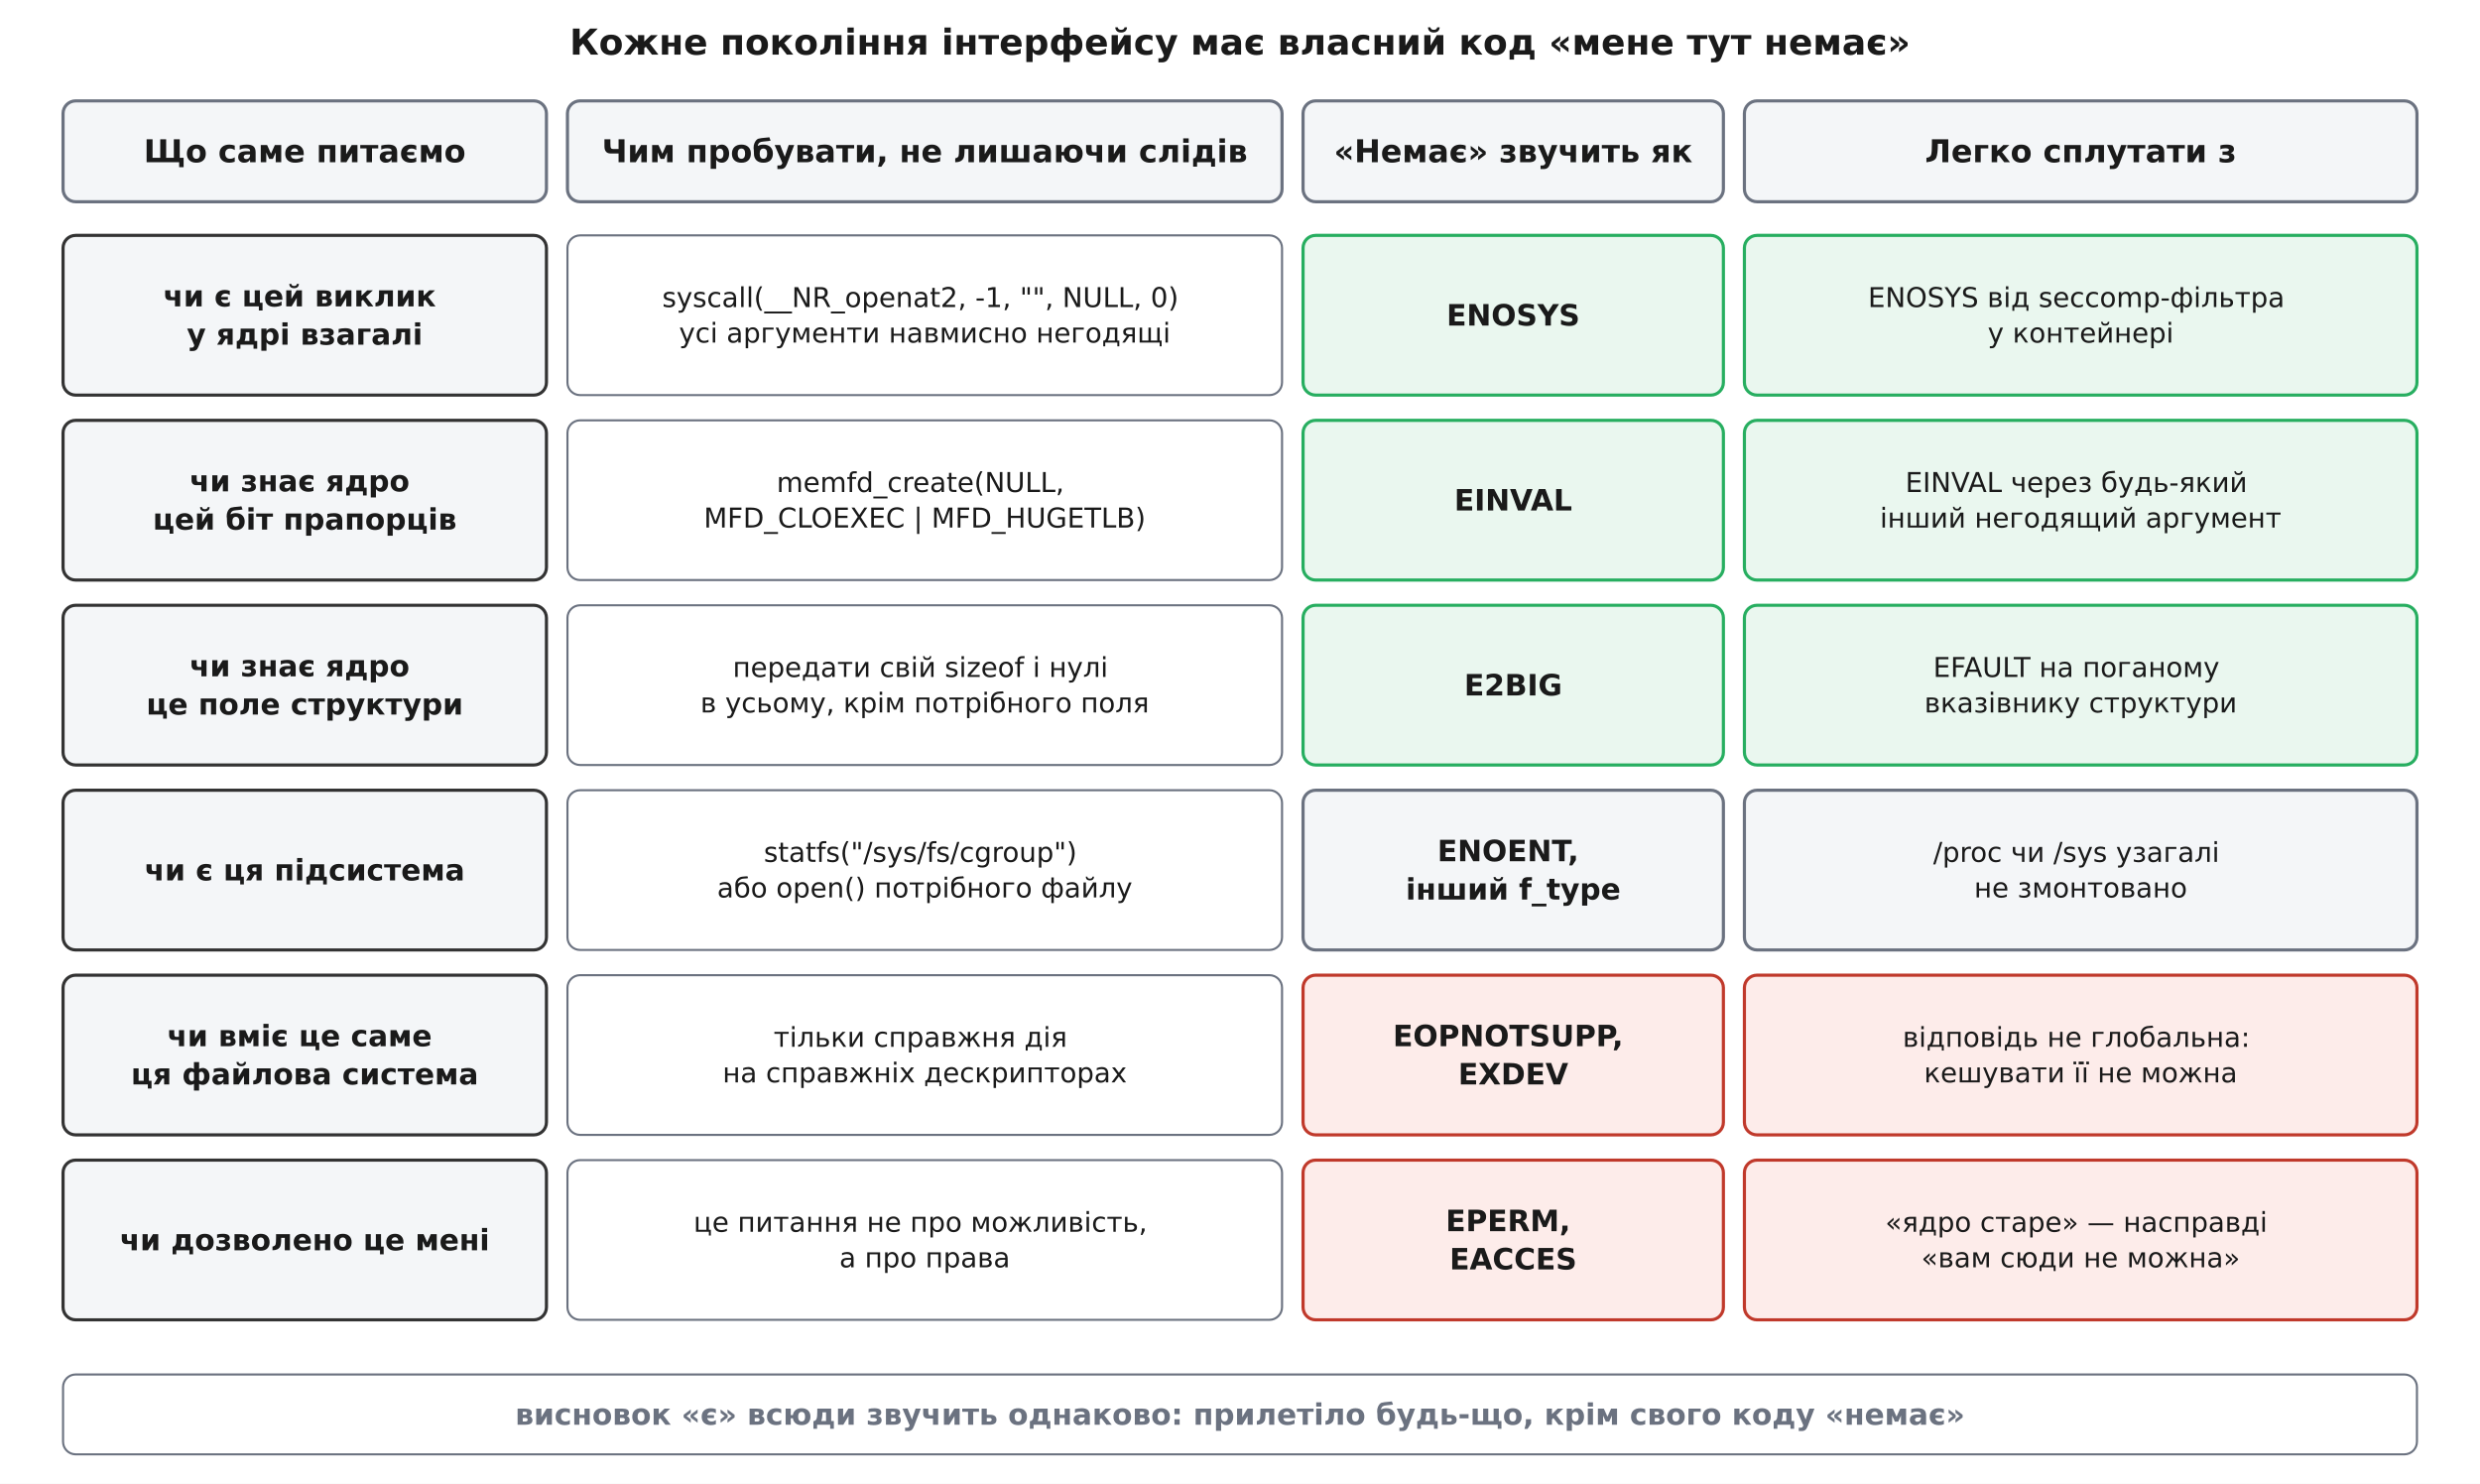
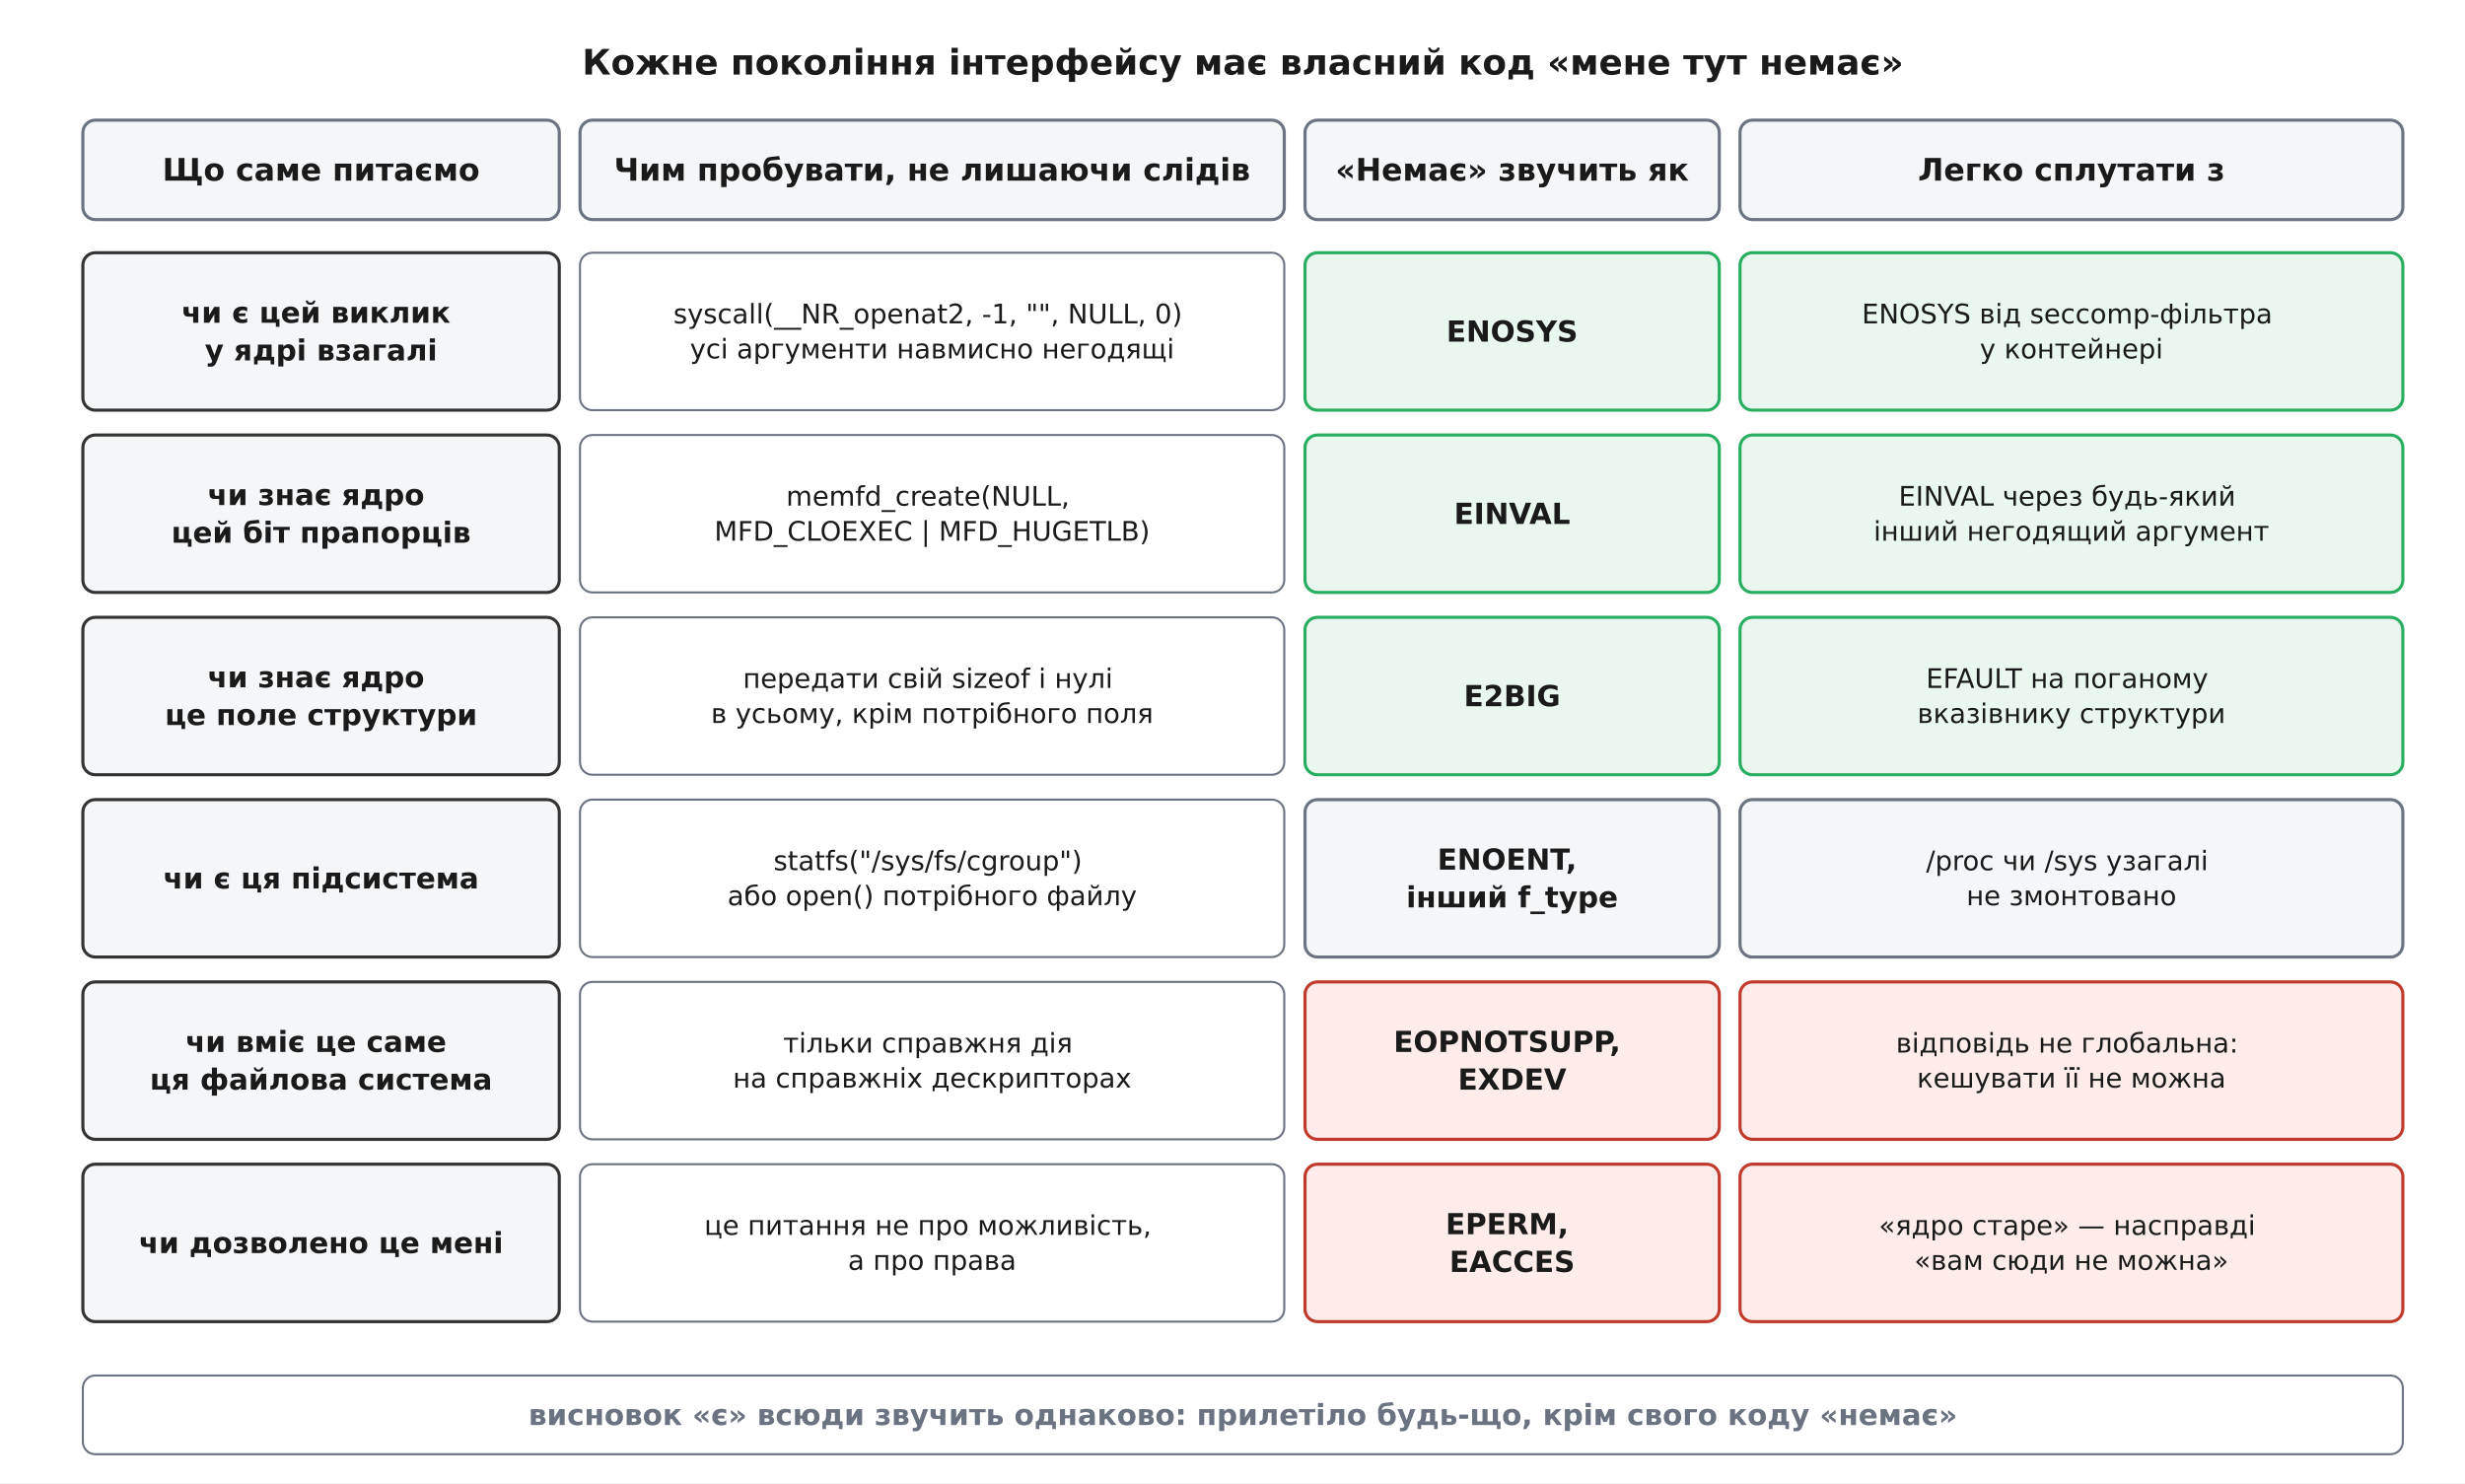
- <svg xmlns="http://www.w3.org/2000/svg" viewBox="0 0 1180 706" font-family="'Segoe UI', 'DejaVu Sans', Arial, sans-serif">
-   <rect width="1180" height="706" fill="#ffffff" />
+ <svg xmlns="http://www.w3.org/2000/svg" viewBox="-10 -10 1190 716" font-family="'Segoe UI', 'DejaVu Sans', Arial, sans-serif">
+   <rect x="-10" y="-10" width="1190" height="716" fill="#ffffff" />
  <defs>
    <marker id="arrow" viewBox="0 0 10 10" refX="9" refY="5" markerWidth="7" markerHeight="7" orient="auto-start-reverse">
      <path d="M0 0 L10 5 L0 10 z" fill="#333333" />
    </marker>
  </defs>
  <text x="590.0" y="26.0" font-family="'Segoe UI', 'DejaVu Sans', Arial, sans-serif" font-size="17" fill="#1a1a1a" text-anchor="middle" font-weight="700">Кожне покоління інтерфейсу має власний код «мене тут немає»</text>
  <rect x="30.0" y="48.0" width="230.0" height="48.0" rx="6" fill="#f4f6f8" stroke="#6b7280" stroke-width="1.5" />
  <text x="145.0" y="77.2" font-family="'Segoe UI', 'DejaVu Sans', Arial, sans-serif" font-size="15" fill="#1a1a1a" text-anchor="middle" font-weight="700">
    <tspan x="145.0" dy="0.0">Що саме питаємо</tspan>
  </text>
  <rect x="270.0" y="48.0" width="340.0" height="48.0" rx="6" fill="#f4f6f8" stroke="#6b7280" stroke-width="1.5" />
  <text x="440.0" y="77.2" font-family="'Segoe UI', 'DejaVu Sans', Arial, sans-serif" font-size="15" fill="#1a1a1a" text-anchor="middle" font-weight="700">
    <tspan x="440.0" dy="0.0">Чим пробувати, не лишаючи слідів</tspan>
  </text>
  <rect x="620.0" y="48.0" width="200.0" height="48.0" rx="6" fill="#f4f6f8" stroke="#6b7280" stroke-width="1.5" />
  <text x="720.0" y="77.2" font-family="'Segoe UI', 'DejaVu Sans', Arial, sans-serif" font-size="15" fill="#1a1a1a" text-anchor="middle" font-weight="700">
    <tspan x="720.0" dy="0.0">«Немає» звучить як</tspan>
  </text>
  <rect x="830.0" y="48.0" width="320.0" height="48.0" rx="6" fill="#f4f6f8" stroke="#6b7280" stroke-width="1.5" />
  <text x="990.0" y="77.2" font-family="'Segoe UI', 'DejaVu Sans', Arial, sans-serif" font-size="15" fill="#1a1a1a" text-anchor="middle" font-weight="700">
    <tspan x="990.0" dy="0.0">Легко сплутати з</tspan>
  </text>
  <rect x="30.0" y="112.0" width="230.0" height="76.0" rx="6" fill="#f4f6f8" stroke="#333333" stroke-width="1.5" />
  <text x="145.0" y="145.8" font-family="'Segoe UI', 'DejaVu Sans', Arial, sans-serif" font-size="14" fill="#1a1a1a" text-anchor="middle" font-weight="700">
    <tspan x="145.0" dy="0.0">чи є цей виклик</tspan>
    <tspan x="145.0" dy="18.2">у ядрі взагалі</tspan>
  </text>
  <rect x="270.0" y="112.0" width="340.0" height="76.0" rx="6" fill="#ffffff" stroke="#6b7280" stroke-width="1.0" />
  <text x="440.0" y="146.1" font-family="'Segoe UI', 'DejaVu Sans', Arial, sans-serif" font-size="13" fill="#1a1a1a" text-anchor="middle">
    <tspan x="440.0" dy="0.0">syscall(__NR_openat2, -1, "", NULL, 0)</tspan>
    <tspan x="440.0" dy="16.9">усі аргументи навмисно негодящі</tspan>
  </text>
  <rect x="620.0" y="112.0" width="200.0" height="76.0" rx="6" fill="#eaf7ef" stroke="#27ae60" stroke-width="1.5" />
  <text x="720.0" y="154.9" font-family="'Segoe UI', 'DejaVu Sans', Arial, sans-serif" font-size="14" fill="#1a1a1a" text-anchor="middle" font-weight="700">
    <tspan x="720.0" dy="0.0">ENOSYS</tspan>
  </text>
  <rect x="830.0" y="112.0" width="320.0" height="76.0" rx="6" fill="#eaf7ef" stroke="#27ae60" stroke-width="1.5" />
  <text x="990.0" y="146.1" font-family="'Segoe UI', 'DejaVu Sans', Arial, sans-serif" font-size="13" fill="#1a1a1a" text-anchor="middle">
    <tspan x="990.0" dy="0.0">ENOSYS від seccomp-фільтра</tspan>
    <tspan x="990.0" dy="16.9">у контейнері</tspan>
  </text>
  <rect x="30.0" y="200.0" width="230.0" height="76.0" rx="6" fill="#f4f6f8" stroke="#333333" stroke-width="1.5" />
  <text x="145.0" y="233.8" font-family="'Segoe UI', 'DejaVu Sans', Arial, sans-serif" font-size="14" fill="#1a1a1a" text-anchor="middle" font-weight="700">
    <tspan x="145.0" dy="0.0">чи знає ядро</tspan>
    <tspan x="145.0" dy="18.2">цей біт прапорців</tspan>
  </text>
  <rect x="270.0" y="200.0" width="340.0" height="76.0" rx="6" fill="#ffffff" stroke="#6b7280" stroke-width="1.0" />
  <text x="440.0" y="234.1" font-family="'Segoe UI', 'DejaVu Sans', Arial, sans-serif" font-size="13" fill="#1a1a1a" text-anchor="middle">
    <tspan x="440.0" dy="0.0">memfd_create(NULL,</tspan>
    <tspan x="440.0" dy="16.9">MFD_CLOEXEC | MFD_HUGETLB)</tspan>
  </text>
  <rect x="620.0" y="200.0" width="200.0" height="76.0" rx="6" fill="#eaf7ef" stroke="#27ae60" stroke-width="1.5" />
  <text x="720.0" y="242.9" font-family="'Segoe UI', 'DejaVu Sans', Arial, sans-serif" font-size="14" fill="#1a1a1a" text-anchor="middle" font-weight="700">
    <tspan x="720.0" dy="0.0">EINVAL</tspan>
  </text>
  <rect x="830.0" y="200.0" width="320.0" height="76.0" rx="6" fill="#eaf7ef" stroke="#27ae60" stroke-width="1.5" />
  <text x="990.0" y="234.1" font-family="'Segoe UI', 'DejaVu Sans', Arial, sans-serif" font-size="13" fill="#1a1a1a" text-anchor="middle">
    <tspan x="990.0" dy="0.0">EINVAL через будь-який</tspan>
    <tspan x="990.0" dy="16.9">інший негодящий аргумент</tspan>
  </text>
  <rect x="30.0" y="288.0" width="230.0" height="76.0" rx="6" fill="#f4f6f8" stroke="#333333" stroke-width="1.5" />
  <text x="145.0" y="321.8" font-family="'Segoe UI', 'DejaVu Sans', Arial, sans-serif" font-size="14" fill="#1a1a1a" text-anchor="middle" font-weight="700">
    <tspan x="145.0" dy="0.0">чи знає ядро</tspan>
    <tspan x="145.0" dy="18.2">це поле структури</tspan>
  </text>
  <rect x="270.0" y="288.0" width="340.0" height="76.0" rx="6" fill="#ffffff" stroke="#6b7280" stroke-width="1.0" />
  <text x="440.0" y="322.1" font-family="'Segoe UI', 'DejaVu Sans', Arial, sans-serif" font-size="13" fill="#1a1a1a" text-anchor="middle">
    <tspan x="440.0" dy="0.0">передати свій sizeof і нулі</tspan>
    <tspan x="440.0" dy="16.9">в усьому, крім потрібного поля</tspan>
  </text>
  <rect x="620.0" y="288.0" width="200.0" height="76.0" rx="6" fill="#eaf7ef" stroke="#27ae60" stroke-width="1.5" />
  <text x="720.0" y="330.9" font-family="'Segoe UI', 'DejaVu Sans', Arial, sans-serif" font-size="14" fill="#1a1a1a" text-anchor="middle" font-weight="700">
    <tspan x="720.0" dy="0.0">E2BIG</tspan>
  </text>
  <rect x="830.0" y="288.0" width="320.0" height="76.0" rx="6" fill="#eaf7ef" stroke="#27ae60" stroke-width="1.5" />
  <text x="990.0" y="322.1" font-family="'Segoe UI', 'DejaVu Sans', Arial, sans-serif" font-size="13" fill="#1a1a1a" text-anchor="middle">
    <tspan x="990.0" dy="0.0">EFAULT на поганому</tspan>
    <tspan x="990.0" dy="16.9">вказівнику структури</tspan>
  </text>
  <rect x="30.0" y="376.0" width="230.0" height="76.0" rx="6" fill="#f4f6f8" stroke="#333333" stroke-width="1.5" />
  <text x="145.0" y="418.9" font-family="'Segoe UI', 'DejaVu Sans', Arial, sans-serif" font-size="14" fill="#1a1a1a" text-anchor="middle" font-weight="700">
    <tspan x="145.0" dy="0.0">чи є ця підсистема</tspan>
  </text>
  <rect x="270.0" y="376.0" width="340.0" height="76.0" rx="6" fill="#ffffff" stroke="#6b7280" stroke-width="1.0" />
  <text x="440.0" y="410.1" font-family="'Segoe UI', 'DejaVu Sans', Arial, sans-serif" font-size="13" fill="#1a1a1a" text-anchor="middle">
    <tspan x="440.0" dy="0.0">statfs("/sys/fs/cgroup")</tspan>
    <tspan x="440.0" dy="16.9">або open() потрібного файлу</tspan>
  </text>
  <rect x="620.0" y="376.0" width="200.0" height="76.0" rx="6" fill="#f4f6f8" stroke="#6b7280" stroke-width="1.5" />
  <text x="720.0" y="409.8" font-family="'Segoe UI', 'DejaVu Sans', Arial, sans-serif" font-size="14" fill="#1a1a1a" text-anchor="middle" font-weight="700">
    <tspan x="720.0" dy="0.0">ENOENT,</tspan>
    <tspan x="720.0" dy="18.2">інший f_type</tspan>
  </text>
  <rect x="830.0" y="376.0" width="320.0" height="76.0" rx="6" fill="#f4f6f8" stroke="#6b7280" stroke-width="1.5" />
  <text x="990.0" y="410.1" font-family="'Segoe UI', 'DejaVu Sans', Arial, sans-serif" font-size="13" fill="#1a1a1a" text-anchor="middle">
    <tspan x="990.0" dy="0.0">/proc чи /sys узагалі</tspan>
    <tspan x="990.0" dy="16.9">не змонтовано</tspan>
  </text>
  <rect x="30.0" y="464.0" width="230.0" height="76.0" rx="6" fill="#f4f6f8" stroke="#333333" stroke-width="1.5" />
  <text x="145.0" y="497.8" font-family="'Segoe UI', 'DejaVu Sans', Arial, sans-serif" font-size="14" fill="#1a1a1a" text-anchor="middle" font-weight="700">
    <tspan x="145.0" dy="0.0">чи вміє це саме</tspan>
    <tspan x="145.0" dy="18.2">ця файлова система</tspan>
  </text>
  <rect x="270.0" y="464.0" width="340.0" height="76.0" rx="6" fill="#ffffff" stroke="#6b7280" stroke-width="1.0" />
  <text x="440.0" y="498.1" font-family="'Segoe UI', 'DejaVu Sans', Arial, sans-serif" font-size="13" fill="#1a1a1a" text-anchor="middle">
    <tspan x="440.0" dy="0.0">тільки справжня дія</tspan>
    <tspan x="440.0" dy="16.9">на справжніх дескрипторах</tspan>
  </text>
  <rect x="620.0" y="464.0" width="200.0" height="76.0" rx="6" fill="#fdecea" stroke="#c0392b" stroke-width="1.5" />
  <text x="720.0" y="497.8" font-family="'Segoe UI', 'DejaVu Sans', Arial, sans-serif" font-size="14" fill="#1a1a1a" text-anchor="middle" font-weight="700">
    <tspan x="720.0" dy="0.0">EOPNOTSUPP,</tspan>
    <tspan x="720.0" dy="18.2">EXDEV</tspan>
  </text>
  <rect x="830.0" y="464.0" width="320.0" height="76.0" rx="6" fill="#fdecea" stroke="#c0392b" stroke-width="1.5" />
  <text x="990.0" y="498.1" font-family="'Segoe UI', 'DejaVu Sans', Arial, sans-serif" font-size="13" fill="#1a1a1a" text-anchor="middle">
    <tspan x="990.0" dy="0.0">відповідь не глобальна:</tspan>
    <tspan x="990.0" dy="16.9">кешувати її не можна</tspan>
  </text>
  <rect x="30.0" y="552.0" width="230.0" height="76.0" rx="6" fill="#f4f6f8" stroke="#333333" stroke-width="1.5" />
  <text x="145.0" y="594.9" font-family="'Segoe UI', 'DejaVu Sans', Arial, sans-serif" font-size="14" fill="#1a1a1a" text-anchor="middle" font-weight="700">
    <tspan x="145.0" dy="0.0">чи дозволено це мені</tspan>
  </text>
  <rect x="270.0" y="552.0" width="340.0" height="76.0" rx="6" fill="#ffffff" stroke="#6b7280" stroke-width="1.0" />
  <text x="440.0" y="586.1" font-family="'Segoe UI', 'DejaVu Sans', Arial, sans-serif" font-size="13" fill="#1a1a1a" text-anchor="middle">
    <tspan x="440.0" dy="0.0">це питання не про можливість,</tspan>
    <tspan x="440.0" dy="16.9">а про права</tspan>
  </text>
  <rect x="620.0" y="552.0" width="200.0" height="76.0" rx="6" fill="#fdecea" stroke="#c0392b" stroke-width="1.5" />
  <text x="720.0" y="585.8" font-family="'Segoe UI', 'DejaVu Sans', Arial, sans-serif" font-size="14" fill="#1a1a1a" text-anchor="middle" font-weight="700">
    <tspan x="720.0" dy="0.0">EPERM,</tspan>
    <tspan x="720.0" dy="18.2">EACCES</tspan>
  </text>
  <rect x="830.0" y="552.0" width="320.0" height="76.0" rx="6" fill="#fdecea" stroke="#c0392b" stroke-width="1.5" />
  <text x="990.0" y="586.1" font-family="'Segoe UI', 'DejaVu Sans', Arial, sans-serif" font-size="13" fill="#1a1a1a" text-anchor="middle">
    <tspan x="990.0" dy="0.0">«ядро старе» — насправді</tspan>
    <tspan x="990.0" dy="16.9">«вам сюди не можна»</tspan>
  </text>
  <rect x="30.0" y="654.0" width="1120.0" height="38.0" rx="6" fill="#ffffff" stroke="#6b7280" stroke-width="1.0" />
  <text x="590.0" y="677.9" font-family="'Segoe UI', 'DejaVu Sans', Arial, sans-serif" font-size="14" fill="#6b7280" text-anchor="middle" font-weight="700">
    <tspan x="590.0" dy="0.0">висновок «є» всюди звучить однаково: прилетіло будь-що, крім свого коду «немає»</tspan>
  </text>
</svg>
